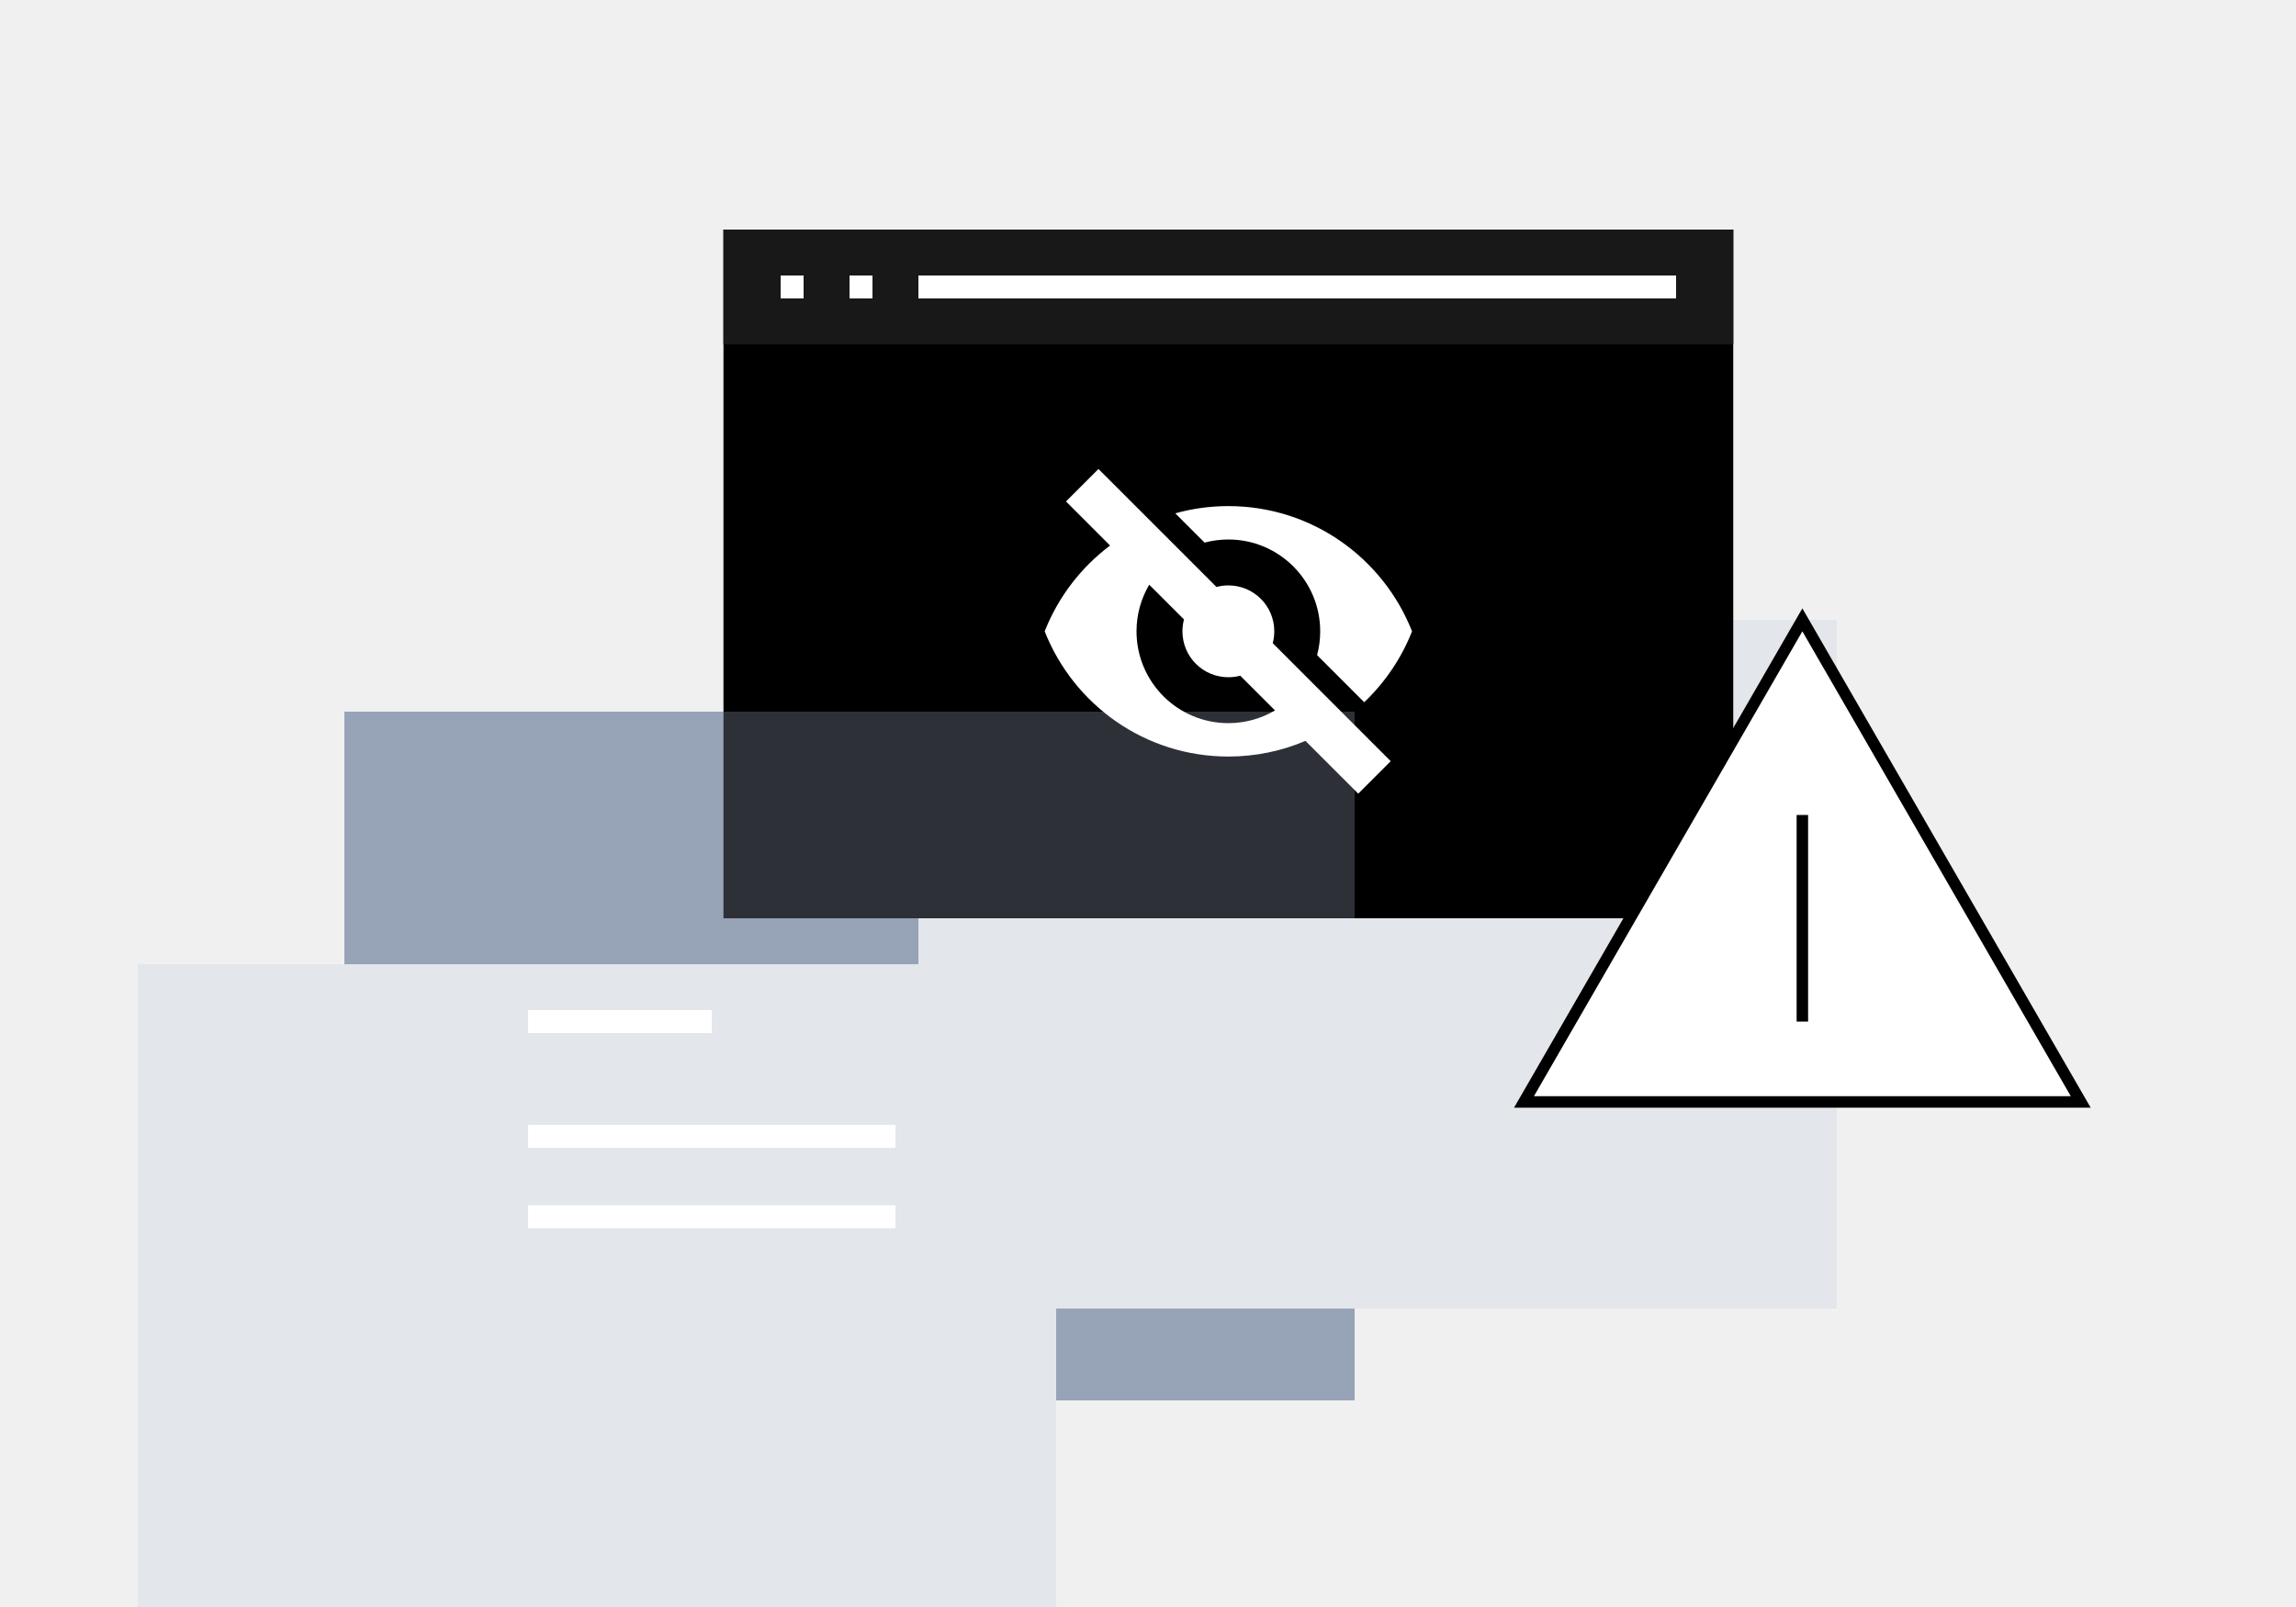
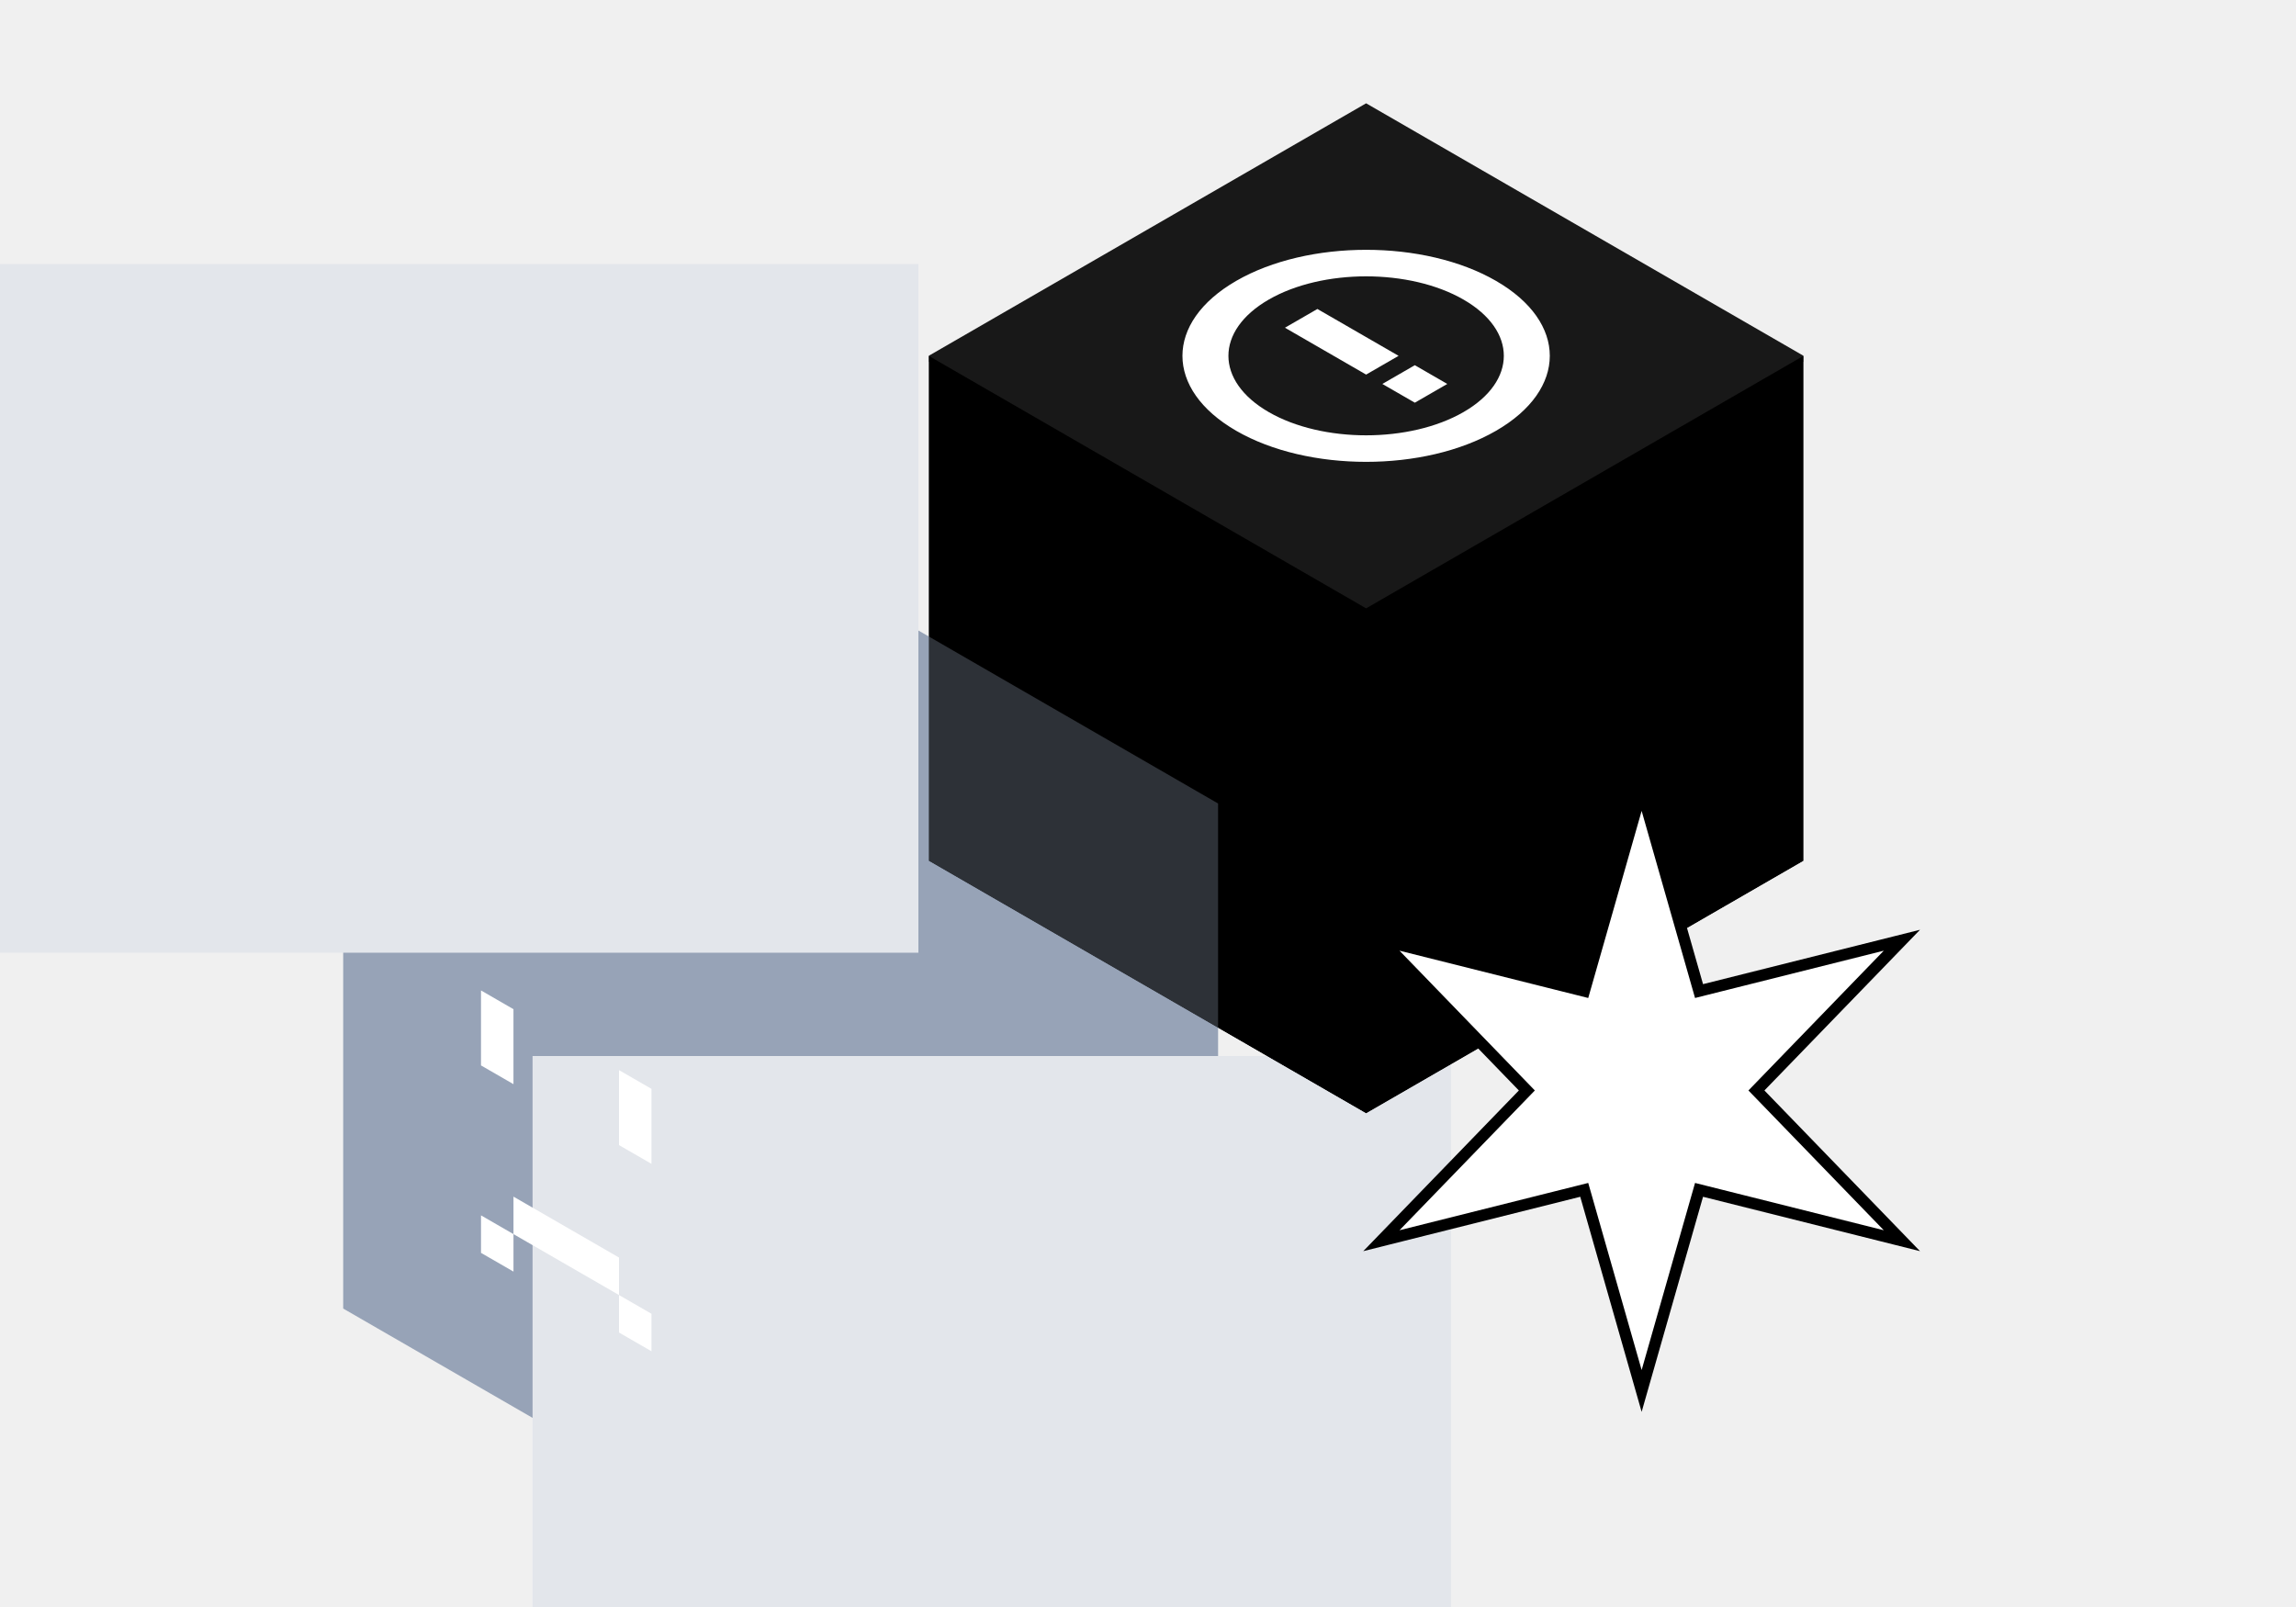
<svg xmlns="http://www.w3.org/2000/svg" width="200" height="140" viewBox="0 0 200 140" fill="none">
-   <g mask="url(#mask0_17_619)">
-     <path d="M30 62H118V122H30V62Z" fill="#97A3B7" />
-     <g filter="url(#filter0_f_17_619)">
-       <rect x="12" y="84" width="80" height="60" fill="#E3E6EB" />
+   <g mask="url(#mask0_16559_24251)">
+     <path d="M68 48L106.105 70V114L68 136L29.895 114V70L68 48Z" fill="#97A3B7" />
+     <g filter="url(#filter0_f_16559_24251)">
+       <rect x="46.391" y="92" width="80" height="60" fill="#E3E6EB" />
    </g>
-     <g filter="url(#filter1_f_17_619)">
-       <rect x="80" y="54" width="80" height="60" fill="#E3E6EB" />
-     </g>
-     <rect x="46" y="105" width="32" height="2" fill="white" />
-     <rect x="46" y="98" width="32" height="2" fill="white" />
-     <rect x="46" y="88" width="16" height="2" fill="white" />
-   </g>
-   <path opacity="0.9" d="M63 20H151V30H63V20Z" fill="currentcolor" />
-   <mask id="mask1_17_619" style="mask-type:alpha" maskUnits="userSpaceOnUse" x="63" y="30" width="88" height="50">
-     <path d="M63 30H151V80H63V30Z" fill="currentcolor" />
-   </mask>
-   <g mask="url(#mask1_17_619)">
-     <path d="M63 30H151V80H63V30Z" fill="currentcolor" />
-     <g opacity="0.3" filter="url(#filter2_f_17_619)">
-       <path d="M30 62H118V122H30V62Z" fill="#97A3B7" />
+     <g filter="url(#filter1_f_16559_24251)">
+       <rect y="23" width="80" height="60" fill="#E3E6EB" />
    </g>
  </g>
-   <path fill-rule="evenodd" clip-rule="evenodd" d="M95.686 40.858L105.964 51.135C106.295 51.047 106.642 51 107 51C109.213 51 111 52.786 111 55C111 55.357 110.953 55.704 110.866 56.033L121.142 66.314L118.314 69.142L113.716 64.545C111.653 65.423 109.384 65.909 107 65.909C99.727 65.909 93.516 61.385 91 55C92.178 52.009 94.167 49.427 96.696 47.527L92.858 43.686L95.686 40.858ZM99 55C99 59.416 102.584 63 107 63C108.483 63 109.872 62.596 111.063 61.892L108.034 58.866C107.704 58.953 107.358 59 107 59C104.787 59 103 57.213 103 55C103 54.642 103.047 54.296 103.134 53.966L100.107 50.939C99.404 52.13 99 53.518 99 55ZM107 44.091C114.273 44.091 120.484 48.614 123 55C122.071 57.357 120.638 59.461 118.834 61.177L114.729 57.072C114.906 56.411 115 55.716 115 55C115 50.584 111.416 47 107 47C106.284 47 105.589 47.094 104.928 47.271L102.378 44.721C103.848 44.31 105.398 44.091 107 44.091Z" fill="white" />
-   <rect x="68" y="24" width="2" height="2" fill="white" />
-   <rect x="74" y="24" width="2" height="2" fill="white" />
-   <rect x="80" y="24" width="66" height="2" fill="white" />
-   <path d="M157 54L181.249 96H132.751L157 54Z" fill="white" stroke="black" />
-   <path d="M157 89L157 71" stroke="black" />
+   <mask id="mask1_16559_24251" style="mask-type:alpha" maskUnits="userSpaceOnUse" x="80" y="9" width="78" height="88">
+     <path d="M119 9L157.105 31V75L119 97L80.895 75V31L119 9Z" fill="currentcolor" />
+   </mask>
+   <g mask="url(#mask1_16559_24251)">
+     <path fill-rule="evenodd" clip-rule="evenodd" d="M80.895 31V75L119 97L157.105 75V31L119 53L80.895 31Z" fill="currentcolor" />
+     <path opacity="0.9" d="M119 -35L157.105 -13L157.105 31.5L119 53.5L80.895 31.5L80.895 -13L119 -35Z" fill="currentcolor" />
+     <g opacity="0.3" filter="url(#filter2_f_16559_24251)">
+       <path d="M68 48L106.105 70V114L68 136L29.895 114V70L68 48Z" fill="#97A3B7" />
+     </g>
+   </g>
+   <path d="M143 68.822L147.867 85.875L148 86.341L148.469 86.223L165.671 81.911L153.336 94.652L152.999 95L153.336 95.348L165.671 108.089L148.469 103.777L148 103.659L147.867 104.125L143 121.178L138.133 104.125L138 103.659L137.531 103.777L120.329 108.089L132.664 95.348L133.001 95L132.664 94.652L120.329 81.911L137.531 86.223L138 86.341L138.133 85.875L143 68.822Z" fill="white" stroke="black" />
+   <path fill-rule="evenodd" clip-rule="evenodd" d="M123.243 35.082L126.071 33.449L123.243 31.816L120.414 33.449L123.243 35.082ZM119 32.633L121.828 31L114.757 26.918L111.929 28.551L119 32.633ZM127.485 35.899C122.806 38.6 115.194 38.6 110.515 35.899C105.835 33.197 105.835 28.803 110.515 26.101C115.194 23.4 122.806 23.4 127.485 26.101C132.165 28.803 132.165 33.197 127.485 35.899ZM107.686 24.469C101.438 28.076 101.438 33.924 107.686 37.531C113.934 41.138 124.066 41.138 130.314 37.531C136.562 33.924 136.562 28.076 130.314 24.469C124.066 20.862 113.934 20.862 107.686 24.469Z" fill="white" />
+   <path fill-rule="evenodd" clip-rule="evenodd" d="M41.899 86.286L44.727 87.919L44.727 94.451L41.899 92.818L41.899 86.286ZM53.919 93.227L56.748 94.86L56.748 101.392L53.92 99.759L53.919 93.227ZM44.728 107.515L41.9 105.882L41.9 109.148L44.728 110.781L44.728 107.515L53.92 112.822L53.92 116.088L56.748 117.721L56.748 114.455L53.92 112.822L53.92 109.556L44.728 104.249L44.728 107.515Z" fill="white" />
</svg>
